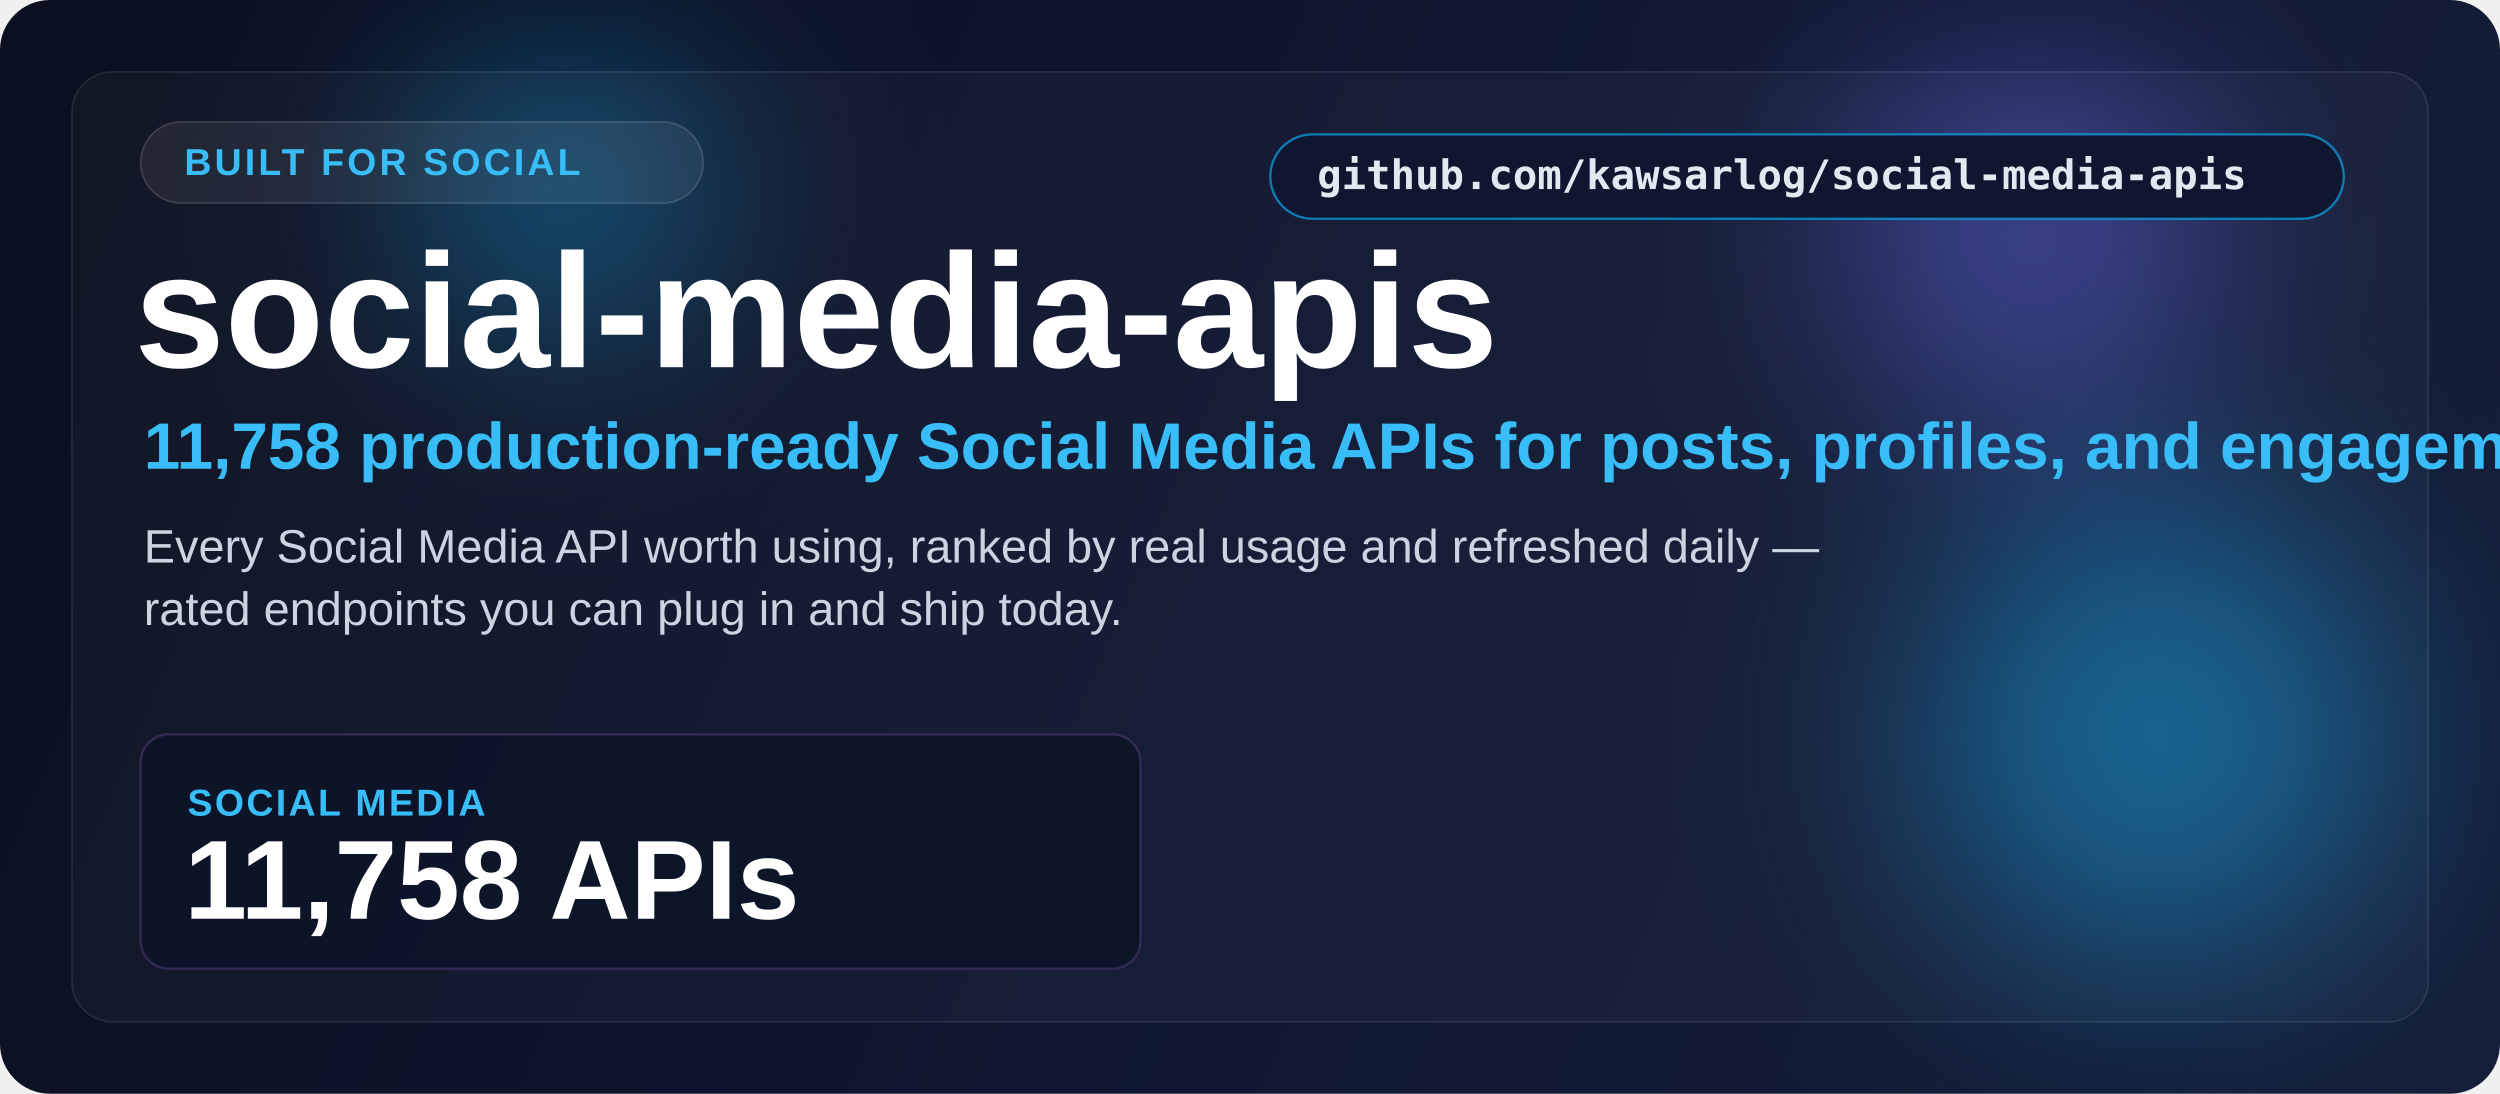
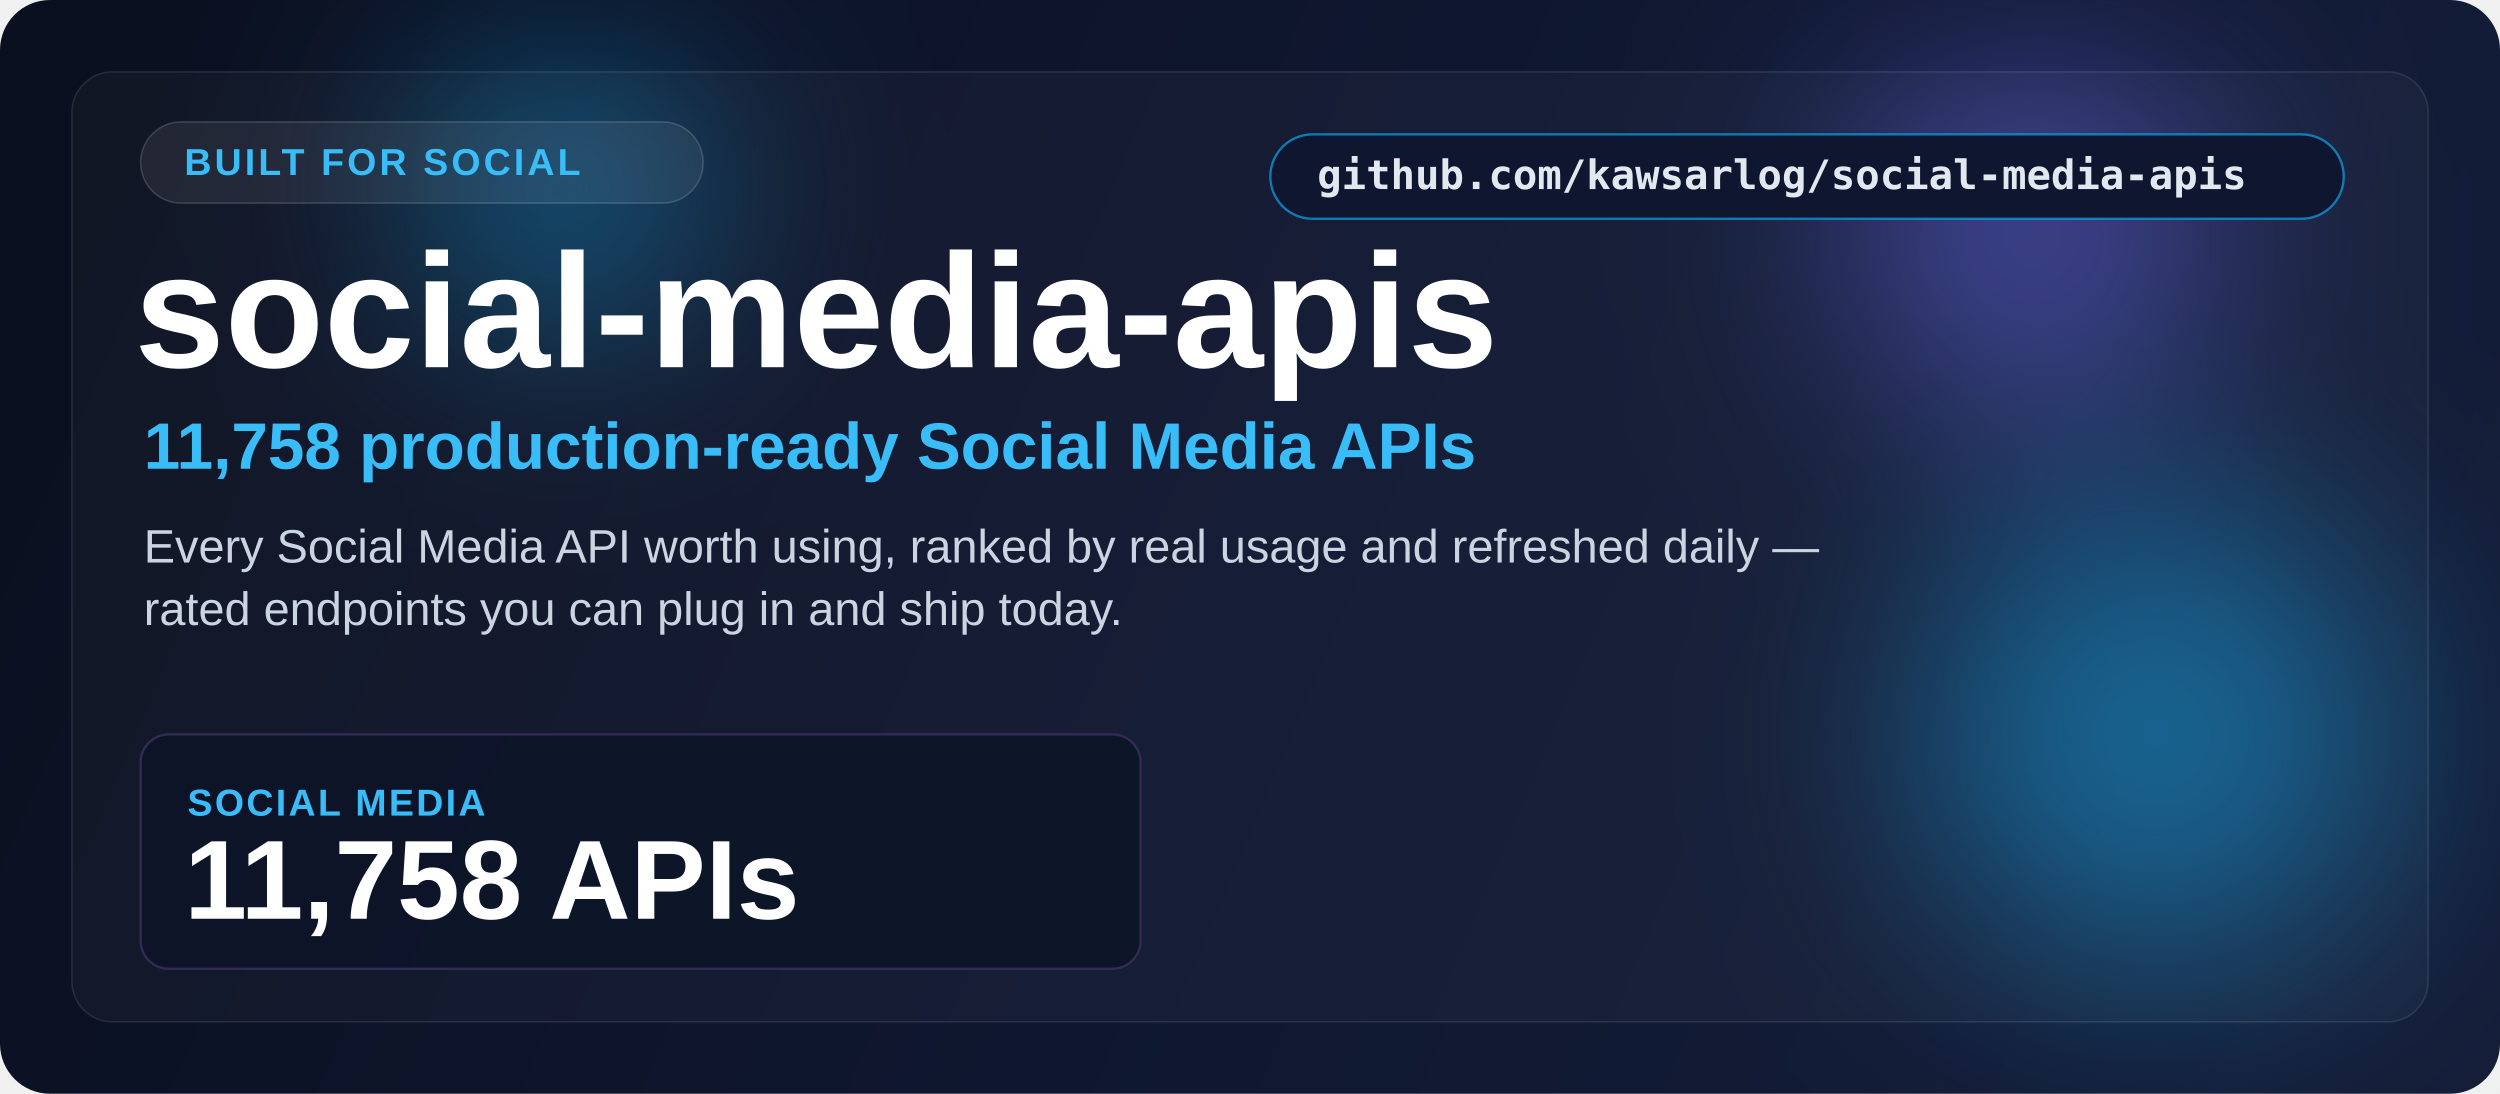
<svg xmlns="http://www.w3.org/2000/svg" width="1600" height="700" viewBox="0 0 1600 700" fill="none">
  <defs>
    <linearGradient id="bg" x1="80" y1="60" x2="1500" y2="660" gradientUnits="userSpaceOnUse">
      <stop stop-color="#0b1020" />
      <stop offset="0.5" stop-color="#0f1730" />
      <stop offset="1" stop-color="#141d38" />
    </linearGradient>
    <filter id="blur" x="0" y="0" width="1600" height="700" filterUnits="userSpaceOnUse" color-interpolation-filters="sRGB">
      <feGaussianBlur stdDeviation="70" />
    </filter>
  </defs>
  <rect width="1600" height="700" rx="32" fill="url(#bg)" />
  <g opacity="0.5" filter="url(#blur)">
    <circle cx="1380" cy="470" r="150" fill="#0ea5e9" />
    <circle cx="1300" cy="150" r="120" fill="#6366f1" />
    <circle cx="360" cy="120" r="90" fill="#0ea5e9" />
  </g>
  <rect x="46" y="46" width="1508" height="608" rx="26" fill="#ffffff" fill-opacity="0.03" stroke="#ffffff" stroke-opacity="0.10" />
  <rect x="813" y="86" width="687" height="54" rx="27" fill="#0f1730" stroke="#0ea5e9" stroke-opacity="0.7" stroke-width="1.5" />
  <text x="843" y="121" font-size="26" font-weight="600" font-family="Consolas, monospace" fill="#e2e8f0">github.com/kawsarlog/social-media-apis</text>
  <rect x="90" y="78" width="360" height="52" rx="26" fill="#ffffff" fill-opacity="0.07" stroke="#ffffff" stroke-opacity="0.16" />
  <text x="118" y="112" font-family="Segoe UI, Arial, sans-serif" font-size="24" font-weight="700" letter-spacing="2" fill="#38bdf8">BUILT FOR SOCIAL</text>
  <text x="86" y="235" font-family="Segoe UI, Arial, sans-serif" font-size="104" font-weight="800" fill="#ffffff">social-media-apis</text>
-   <text x="92" y="300" font-family="Segoe UI, Arial, sans-serif" font-size="42" font-weight="600" fill="#38bdf8">11,758 production-ready Social Media APIs for posts, profiles, and engagement across networks</text>
+   <text x="92" y="300" font-family="Segoe UI, Arial, sans-serif" font-size="42" font-weight="600" fill="#38bdf8">11,758 production-ready Social Media APIs</text>
  <text x="92" y="360" font-family="Segoe UI, Arial, sans-serif" font-size="30" fill="#cbd5e1">Every Social Media API worth using, ranked by real usage and refreshed daily —</text>
  <text x="92" y="400" font-family="Segoe UI, Arial, sans-serif" font-size="30" fill="#cbd5e1">rated endpoints you can plug in and ship today.</text>
  <rect x="90" y="470" width="640" height="150" rx="18" fill="#0d1428" fill-opacity="0.9" stroke="#332a55" stroke-width="1.5" />
  <text x="120" y="522" font-family="Segoe UI, Arial, sans-serif" font-size="24" font-weight="700" letter-spacing="1.5" fill="#38bdf8">SOCIAL MEDIA</text>
  <text x="118" y="588" font-family="Segoe UI, Arial, sans-serif" font-size="72" font-weight="800" fill="#ffffff">11,758 APIs</text>
</svg>
